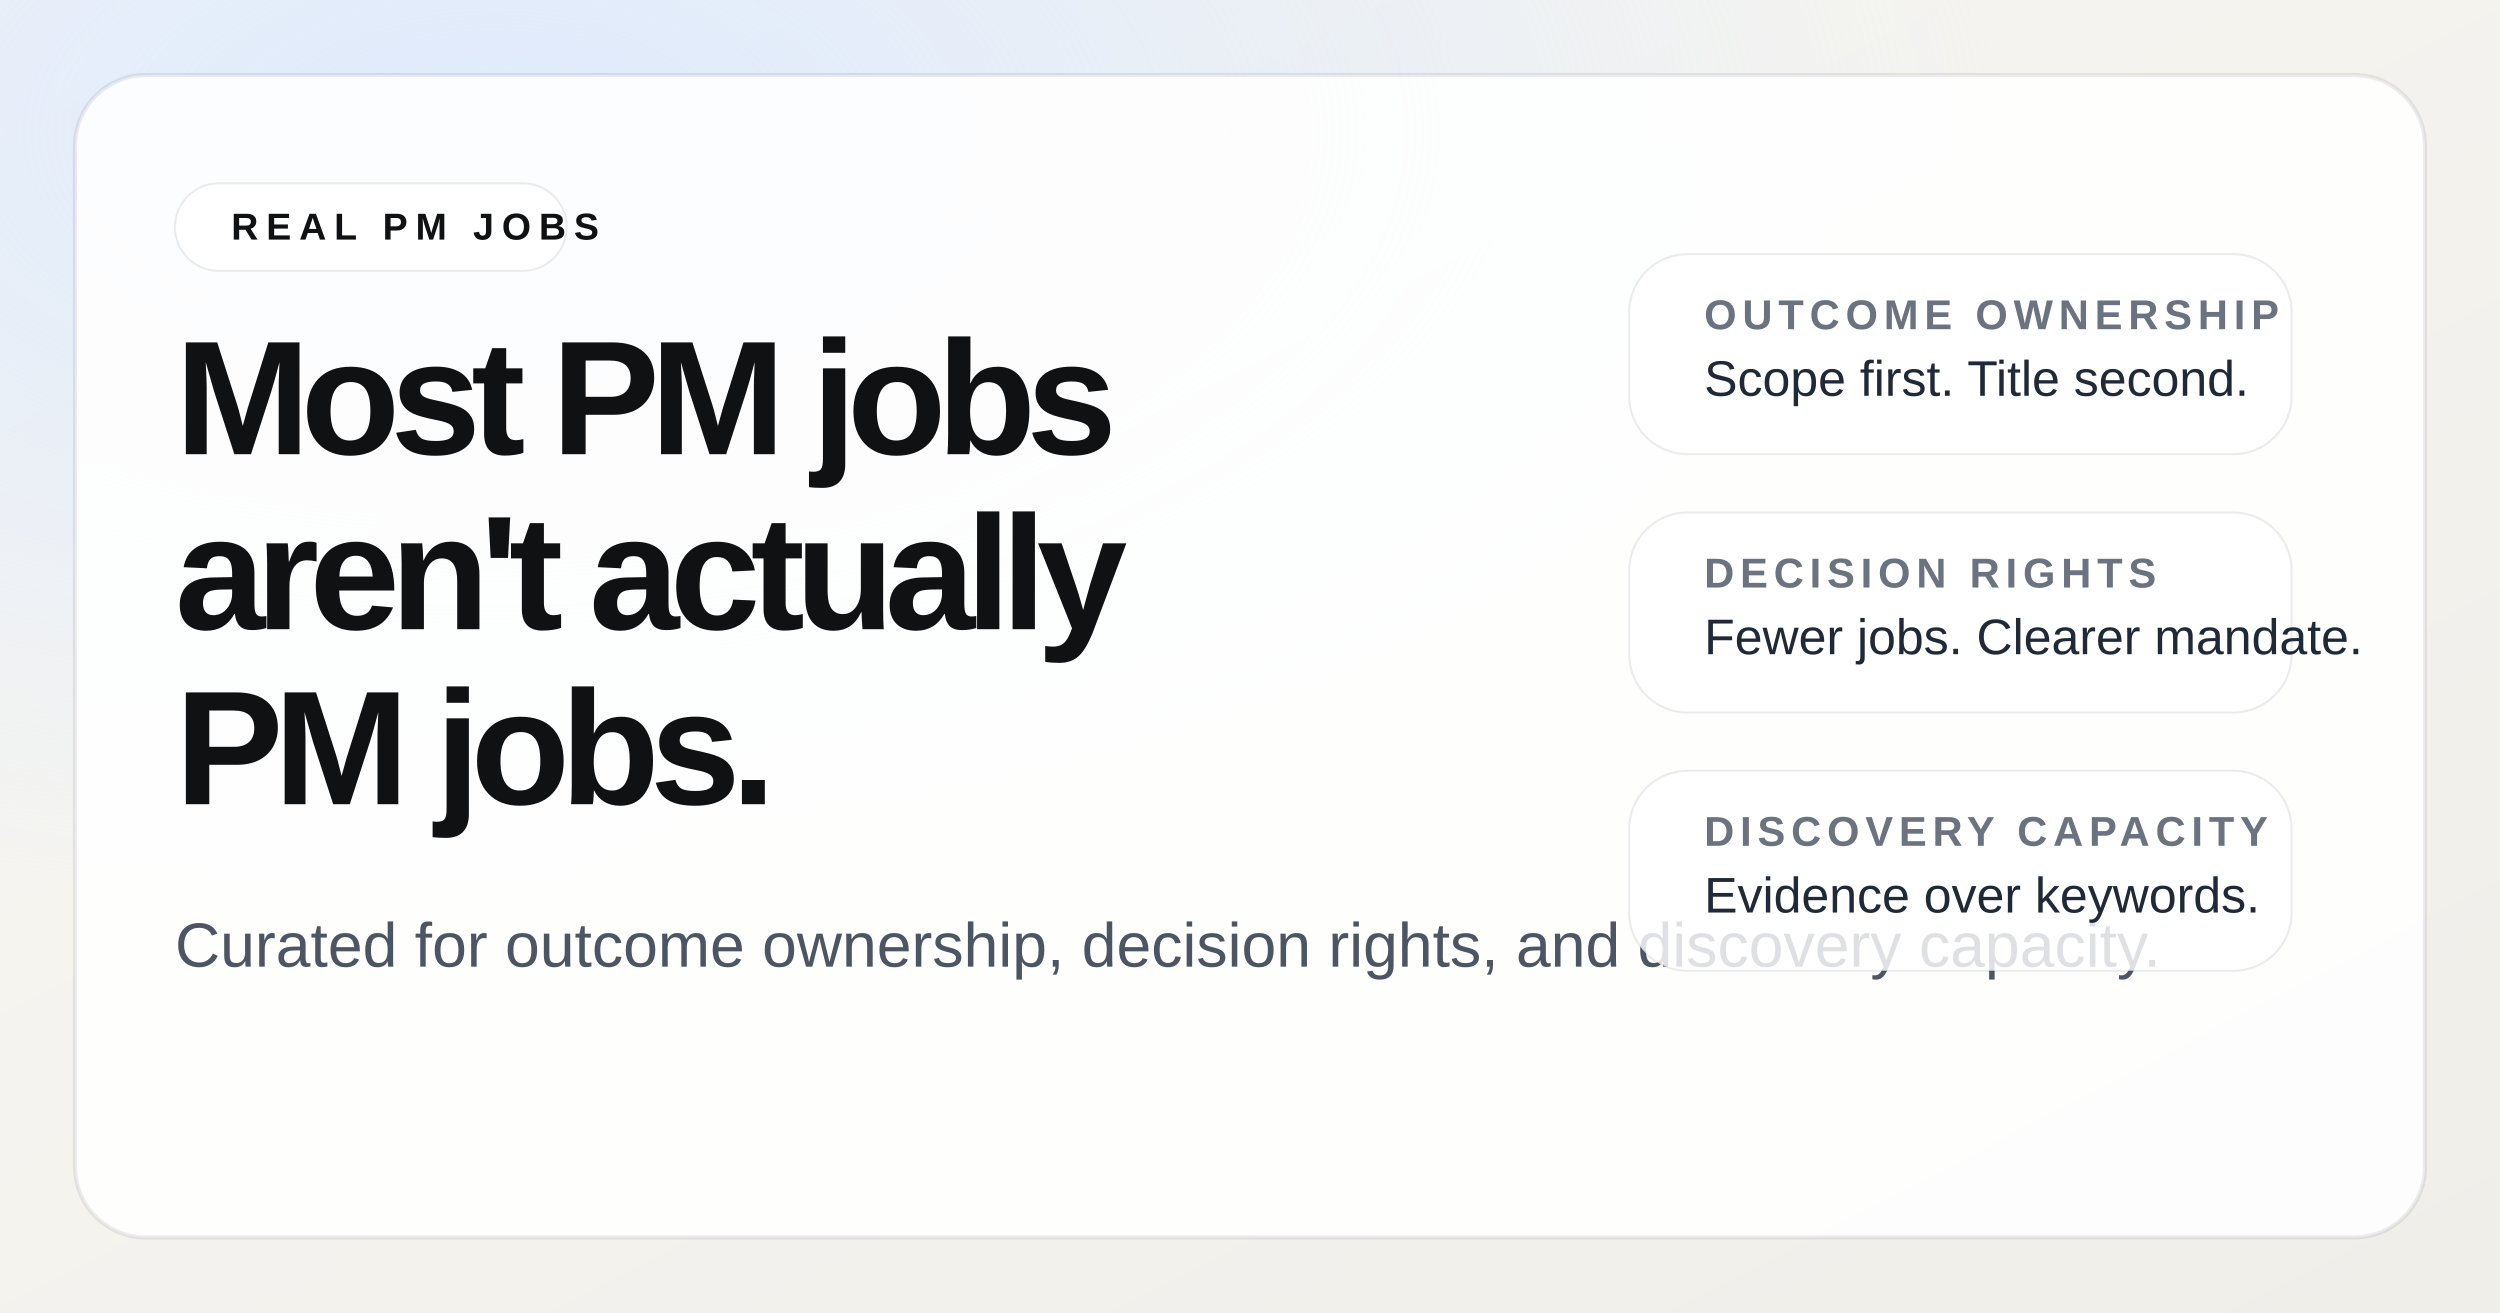
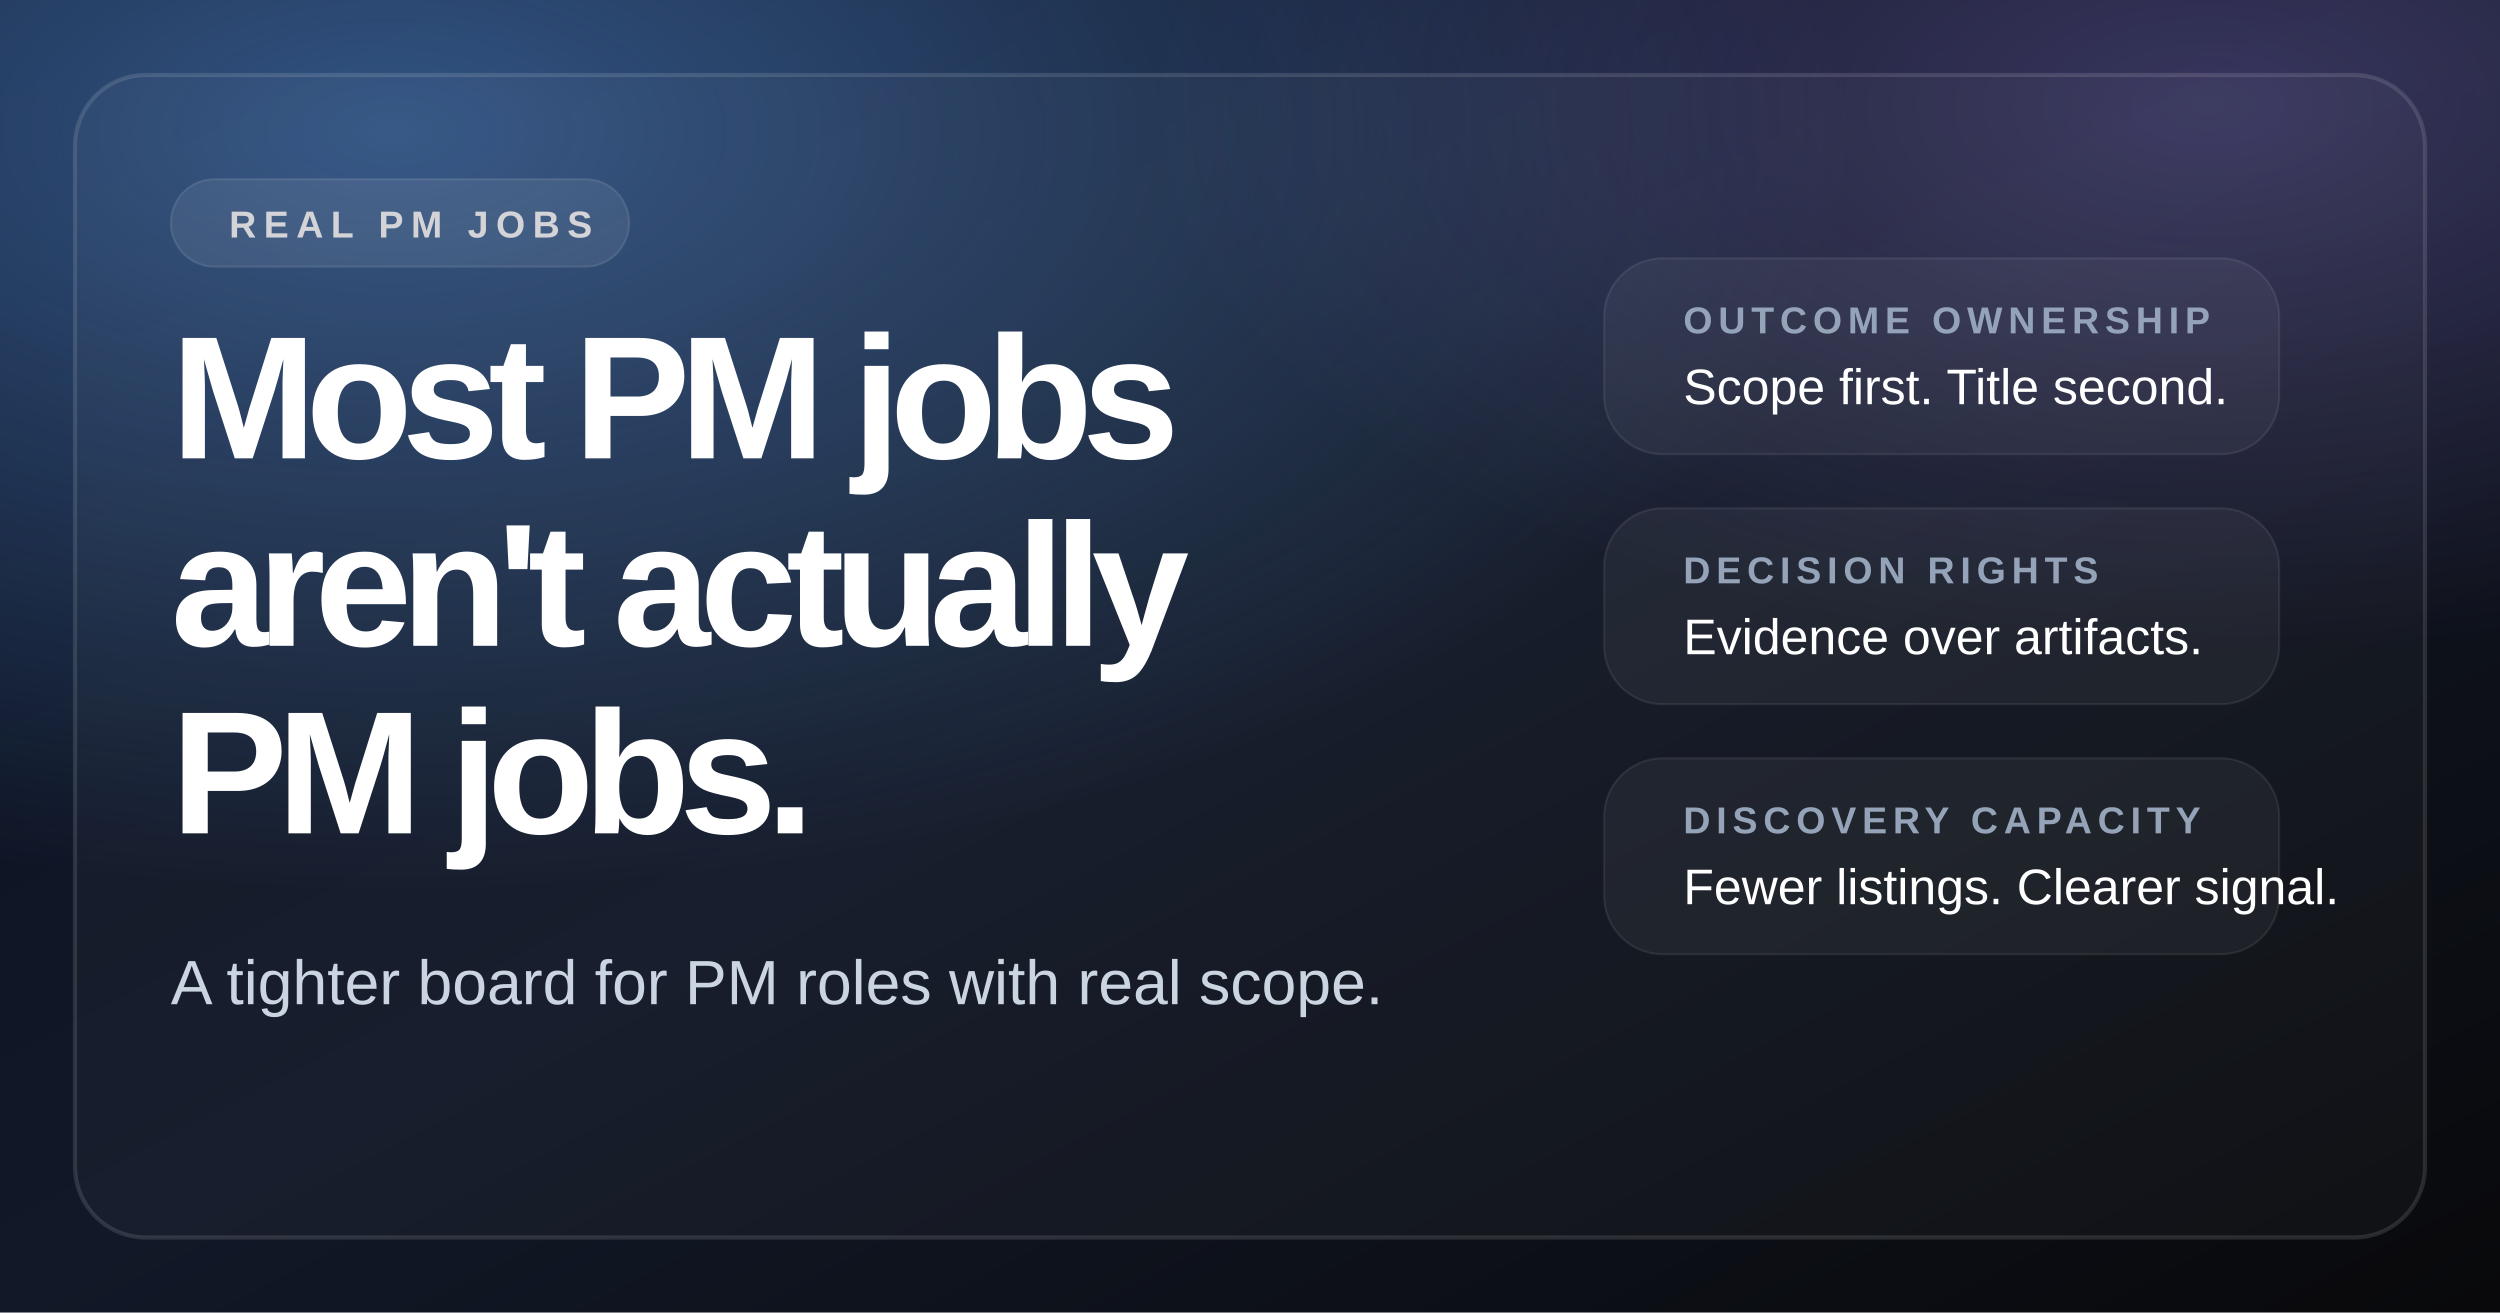
<svg xmlns="http://www.w3.org/2000/svg" width="1200" height="630" viewBox="0 0 1200 630" role="img" aria-labelledby="title desc">
  <defs>
    <linearGradient id="bg" x1="0%" y1="0%" x2="100%" y2="100%">
-       <stop offset="0%" stop-color="#f8f7f3" />
-       <stop offset="100%" stop-color="#efeee9" />
+       <stop offset="0%" stop-color="#0b1020" />
+       <stop offset="50%" stop-color="#111827" />
+       <stop offset="100%" stop-color="#09090b" />
    </linearGradient>
-     <radialGradient id="glow" cx="20%" cy="10%" r="60%">
-       <stop offset="0%" stop-color="#d8e7ff" stop-opacity="0.8" />
-       <stop offset="100%" stop-color="#d8e7ff" stop-opacity="0" />
+     <radialGradient id="glowA" cx="16%" cy="10%" r="58%">
+       <stop offset="0%" stop-color="#60a5fa" stop-opacity="0.45" />
+       <stop offset="100%" stop-color="#60a5fa" stop-opacity="0" />
+     </radialGradient>
+     <radialGradient id="glowB" cx="88%" cy="8%" r="42%">
+       <stop offset="0%" stop-color="#a78bfa" stop-opacity="0.26" />
+       <stop offset="100%" stop-color="#a78bfa" stop-opacity="0" />
    </radialGradient>
  </defs>
  <rect width="1200" height="630" fill="url(#bg)" />
-   <rect width="1200" height="630" fill="url(#glow)" />
-   <rect x="36" y="36" width="1128" height="558" rx="34" fill="rgba(255,255,255,0.9)" stroke="rgba(15,23,42,0.08)" stroke-width="2" />
-   <g font-family="'SF Pro Text', 'Segoe UI Variable', 'Segoe UI', Arial, sans-serif" fill="#101113">
-     <rect x="84" y="88" width="188" height="42" rx="21" fill="rgba(255,255,255,0.95)" stroke="rgba(15,23,42,0.08)" />
-     <text x="111" y="115" font-size="18" font-weight="700" letter-spacing="3.8">REAL PM JOBS</text>
-     <text x="84" y="218" font-size="78" font-weight="700" letter-spacing="-4.6">Most PM jobs</text>
-     <text x="84" y="302" font-size="78" font-weight="700" letter-spacing="-4.6">aren't actually</text>
-     <text x="84" y="386" font-size="78" font-weight="700" letter-spacing="-4.6">PM jobs.</text>
-     <text x="84" y="464" font-size="30" font-weight="500" fill="#4b5563">
-       Curated for outcome ownership, decision rights, and discovery capacity.
+   <rect width="1200" height="630" fill="url(#glowA)" />
+   <rect width="1200" height="630" fill="url(#glowB)" />
+   <rect x="36" y="36" width="1128" height="558" rx="34" fill="rgba(255,255,255,0.03)" stroke="rgba(255,255,255,0.12)" stroke-width="2" />
+   <g font-family="'SF Pro Display', 'SF Pro Text', 'Segoe UI Variable', 'Segoe UI', Arial, sans-serif">
+     <rect x="82" y="86" width="220" height="42" rx="21" fill="rgba(255,255,255,0.08)" stroke="rgba(255,255,255,0.1)" />
+     <text x="110" y="114" font-size="18" font-weight="700" letter-spacing="3.6" fill="#d4d4d8">REAL PM JOBS</text>
+     <text x="82" y="220" font-size="84" font-weight="700" letter-spacing="-5.2" fill="#ffffff">Most PM jobs</text>
+     <text x="82" y="310" font-size="84" font-weight="700" letter-spacing="-5.2" fill="#ffffff">aren't actually</text>
+     <text x="82" y="400" font-size="84" font-weight="700" letter-spacing="-5.2" fill="#ffffff">PM jobs.</text>
+     <text x="82" y="482" font-size="30" font-weight="500" fill="#cbd5e1">
+       A tighter board for PM roles with real scope.
    </text>
  </g>
-   <g font-family="'SF Pro Text', 'Segoe UI Variable', 'Segoe UI', Arial, sans-serif">
-     <rect x="782" y="122" width="318" height="96" rx="28" fill="rgba(255,255,255,0.82)" stroke="rgba(15,23,42,0.08)" />
-     <text x="818" y="158" font-size="20" font-weight="700" letter-spacing="2.8" fill="#6b7280">OUTCOME OWNERSHIP</text>
-     <text x="818" y="190" font-size="24" font-weight="500" fill="#1f2937">Scope first. Title second.</text>
-     <rect x="782" y="246" width="318" height="96" rx="28" fill="rgba(255,255,255,0.82)" stroke="rgba(15,23,42,0.08)" />
-     <text x="818" y="282" font-size="20" font-weight="700" letter-spacing="2.8" fill="#6b7280">DECISION RIGHTS</text>
-     <text x="818" y="314" font-size="24" font-weight="500" fill="#1f2937">Fewer jobs. Clearer mandate.</text>
-     <rect x="782" y="370" width="318" height="96" rx="28" fill="rgba(255,255,255,0.82)" stroke="rgba(15,23,42,0.08)" />
-     <text x="818" y="406" font-size="20" font-weight="700" letter-spacing="2.8" fill="#6b7280">DISCOVERY CAPACITY</text>
-     <text x="818" y="438" font-size="24" font-weight="500" fill="#1f2937">Evidence over keywords.</text>
+   <g font-family="'SF Pro Display', 'SF Pro Text', 'Segoe UI Variable', 'Segoe UI', Arial, sans-serif">
+     <rect x="770" y="124" width="324" height="94" rx="28" fill="rgba(255,255,255,0.05)" stroke="rgba(255,255,255,0.08)" />
+     <text x="808" y="160" font-size="18" font-weight="700" letter-spacing="2.8" fill="#94a3b8">OUTCOME OWNERSHIP</text>
+     <text x="808" y="194" font-size="24" font-weight="500" fill="#ffffff">Scope first. Title second.</text>
+     <rect x="770" y="244" width="324" height="94" rx="28" fill="rgba(255,255,255,0.05)" stroke="rgba(255,255,255,0.08)" />
+     <text x="808" y="280" font-size="18" font-weight="700" letter-spacing="2.8" fill="#94a3b8">DECISION RIGHTS</text>
+     <text x="808" y="314" font-size="24" font-weight="500" fill="#ffffff">Evidence over artifacts.</text>
+     <rect x="770" y="364" width="324" height="94" rx="28" fill="rgba(255,255,255,0.05)" stroke="rgba(255,255,255,0.08)" />
+     <text x="808" y="400" font-size="18" font-weight="700" letter-spacing="2.8" fill="#94a3b8">DISCOVERY CAPACITY</text>
+     <text x="808" y="434" font-size="24" font-weight="500" fill="#ffffff">Fewer listings. Clearer signal.</text>
  </g>
</svg>
